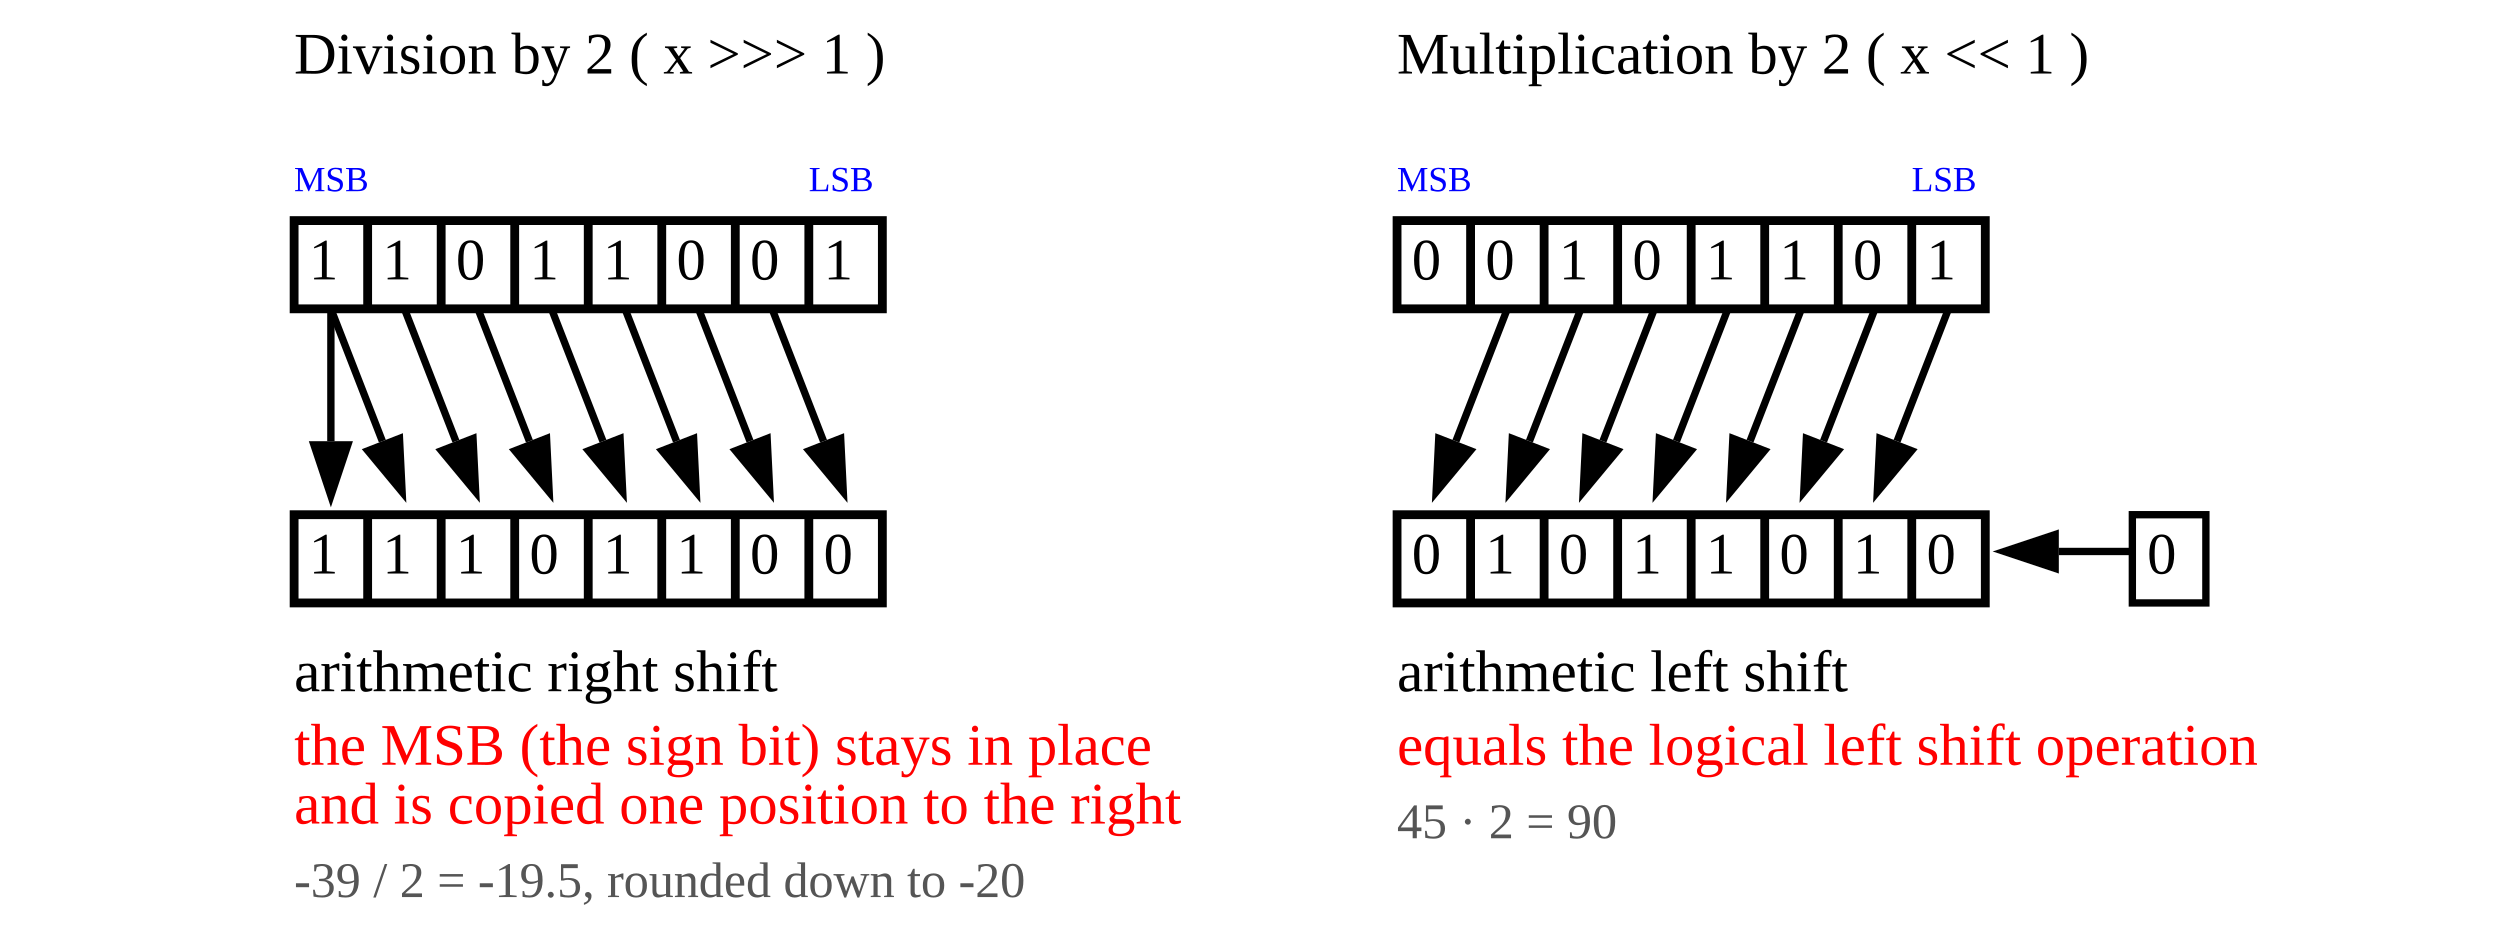
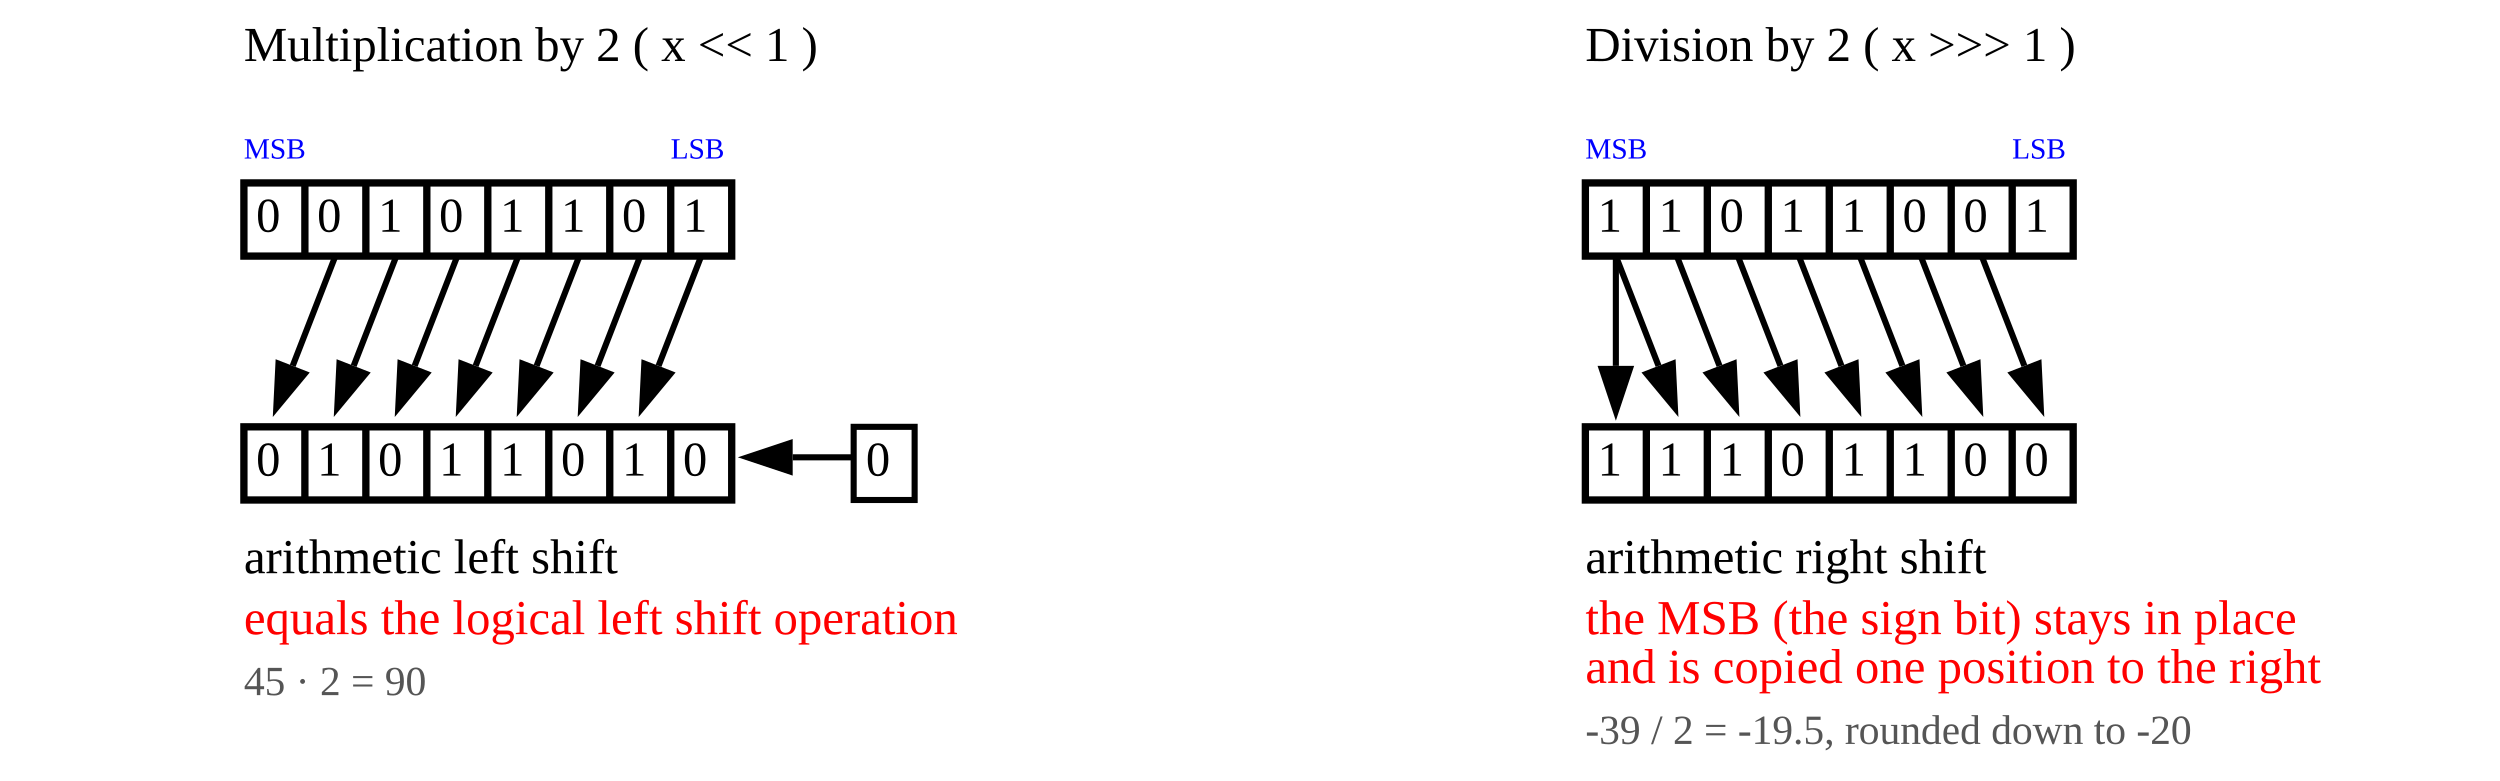
- <svg xmlns="http://www.w3.org/2000/svg" width="170px" height="64px" viewBox="0.0 0.0 170.00 64.00" version="1.1">
+ <svg xmlns="http://www.w3.org/2000/svg" width="205px" height="64px" viewBox="0.0 0.0 205.00 64.00" version="1.1">
  <defs>
    <marker id="arrow" markerWidth="10" markerHeight="10" refX="0" refY="3" orient="auto" markerUnits="strokeWidth">
      <path d="M0,0 L0,6 L9,3 z" fill="black" />
    </marker>
    <g id="array">
      <rect x="5" y="5" width="40" height="6" style="fill:none;stroke:black;stroke-width:0.6px;" />
      <line x1="10" y1="5" x2="10" y2="11" style="fill:none;stroke:black;stroke-width:0.6px;" />
      <line x1="15" y1="5" x2="15" y2="11" style="fill:none;stroke:black;stroke-width:0.6px;" />
      <line x1="20" y1="5" x2="20" y2="11" style="fill:none;stroke:black;stroke-width:0.6px;" />
      <line x1="25" y1="5" x2="25" y2="11" style="fill:none;stroke:black;stroke-width:0.6px;" />
      <line x1="30" y1="5" x2="30" y2="11" style="fill:none;stroke:black;stroke-width:0.6px;" />
      <line x1="35" y1="5" x2="35" y2="11" style="fill:none;stroke:black;stroke-width:0.6px;" />
      <line x1="40" y1="5" x2="40" y2="11" style="fill:none;stroke:black;stroke-width:0.6px;" />
    </g>
  </defs>
-   <text x="20" y="5" font-size="4">Division by 2 ( x &gt;&gt;&gt; 1 )</text>
-   <text x="95" y="5" font-size="4">Multiplication by 2 ( x &lt;&lt; 1 )</text>
+   <text x="20" y="5" font-size="4">Multiplication by 2 ( x &lt;&lt; 1 )</text>
+   <text x="130" y="5" font-size="4">Division by 2 ( x &gt;&gt;&gt; 1 )</text>
  <g transform="translate(0,10)">
    <text x="20" y="3" font-size="2.4" style="fill:blue;">MSB</text>
    <text x="55" y="3" font-size="2.4" style="fill:blue;">LSB</text>
    <use x="15" y="0" href="#array" />
-     <line x1="22.5" y1="11" x2="22.5" y2="20" style="fill:none;stroke:black;stroke-width:0.5px;" marker-end="url(#arrow)" />
-     <line x1="22.5" y1="11" x2="26" y2="20" style="fill:none;stroke:black;stroke-width:0.5px;" marker-end="url(#arrow)" />
-     <line x1="27.5" y1="11" x2="31" y2="20" style="fill:none;stroke:black;stroke-width:0.5px;" marker-end="url(#arrow)" />
-     <line x1="32.5" y1="11" x2="36" y2="20" style="fill:none;stroke:black;stroke-width:0.5px;" marker-end="url(#arrow)" />
-     <line x1="37.5" y1="11" x2="41" y2="20" style="fill:none;stroke:black;stroke-width:0.5px;" marker-end="url(#arrow)" />
-     <line x1="42.5" y1="11" x2="46" y2="20" style="fill:none;stroke:black;stroke-width:0.5px;" marker-end="url(#arrow)" />
-     <line x1="47.5" y1="11" x2="51" y2="20" style="fill:none;stroke:black;stroke-width:0.5px;" marker-end="url(#arrow)" />
-     <line x1="52.5" y1="11" x2="56" y2="20" style="fill:none;stroke:black;stroke-width:0.5px;" marker-end="url(#arrow)" />
+     <line x1="27.5" y1="11" x2="24" y2="20" style="fill:none;stroke:black;stroke-width:0.5px;" marker-end="url(#arrow)" />
+     <line x1="32.5" y1="11" x2="29" y2="20" style="fill:none;stroke:black;stroke-width:0.5px;" marker-end="url(#arrow)" />
+     <line x1="37.5" y1="11" x2="34" y2="20" style="fill:none;stroke:black;stroke-width:0.5px;" marker-end="url(#arrow)" />
+     <line x1="42.5" y1="11" x2="39" y2="20" style="fill:none;stroke:black;stroke-width:0.5px;" marker-end="url(#arrow)" />
+     <line x1="47.5" y1="11" x2="44" y2="20" style="fill:none;stroke:black;stroke-width:0.5px;" marker-end="url(#arrow)" />
+     <line x1="52.5" y1="11" x2="49" y2="20" style="fill:none;stroke:black;stroke-width:0.5px;" marker-end="url(#arrow)" />
+     <line x1="57.5" y1="11" x2="54" y2="20" style="fill:none;stroke:black;stroke-width:0.5px;" marker-end="url(#arrow)" />
+     <rect x="70" y="25" width="5" height="6" style="fill:none;stroke:black;stroke-width:0.5px;" />
+     <line x1="70" y1="27.5" x2="65" y2="27.5" style="fill:none;stroke:black;stroke-width:0.5px;" marker-end="url(#arrow)" />
    <use x="15" y="20" href="#array" />
-     <text x="21" y="9" font-size="4">1</text>
-     <text x="26" y="9" font-size="4">1</text>
-     <text x="31" y="9" font-size="4">0</text>
-     <text x="36" y="9" font-size="4">1</text>
+     <text x="21" y="9" font-size="4">0</text>
+     <text x="26" y="9" font-size="4">0</text>
+     <text x="31" y="9" font-size="4">1</text>
+     <text x="36" y="9" font-size="4">0</text>
    <text x="41" y="9" font-size="4">1</text>
-     <text x="46" y="9" font-size="4">0</text>
+     <text x="46" y="9" font-size="4">1</text>
    <text x="51" y="9" font-size="4">0</text>
    <text x="56" y="9" font-size="4">1</text>
-     <text x="21" y="29" font-size="4">1</text>
+     <text x="21" y="29" font-size="4">0</text>
    <text x="26" y="29" font-size="4">1</text>
-     <text x="31" y="29" font-size="4">1</text>
-     <text x="36" y="29" font-size="4">0</text>
+     <text x="31" y="29" font-size="4">0</text>
+     <text x="36" y="29" font-size="4">1</text>
    <text x="41" y="29" font-size="4">1</text>
-     <text x="46" y="29" font-size="4">1</text>
-     <text x="51" y="29" font-size="4">0</text>
+     <text x="46" y="29" font-size="4">0</text>
+     <text x="51" y="29" font-size="4">1</text>
    <text x="56" y="29" font-size="4">0</text>
-     <text x="20" y="37" font-size="4">arithmetic right shift</text>
-     <text x="20" y="42" font-size="4" fill="red">the MSB (the sign bit) stays in place</text>
-     <text x="20" y="46" font-size="4" fill="red">and is copied one position to the right</text>
-     <text x="20" y="51" font-size="3.4" fill="#555">-39 / 2 = -19.5, rounded down to -20</text>
-     <text x="95" y="3" font-size="2.4" style="fill:blue;">MSB</text>
-     <text x="130" y="3" font-size="2.4" style="fill:blue;">LSB</text>
-     <use x="90" y="0" href="#array" />
-     <line x1="102.5" y1="11" x2="99" y2="20" style="fill:none;stroke:black;stroke-width:0.5px;" marker-end="url(#arrow)" />
-     <line x1="107.5" y1="11" x2="104" y2="20" style="fill:none;stroke:black;stroke-width:0.5px;" marker-end="url(#arrow)" />
-     <line x1="112.5" y1="11" x2="109" y2="20" style="fill:none;stroke:black;stroke-width:0.5px;" marker-end="url(#arrow)" />
-     <line x1="117.5" y1="11" x2="114" y2="20" style="fill:none;stroke:black;stroke-width:0.5px;" marker-end="url(#arrow)" />
-     <line x1="122.5" y1="11" x2="119" y2="20" style="fill:none;stroke:black;stroke-width:0.5px;" marker-end="url(#arrow)" />
-     <line x1="127.5" y1="11" x2="124" y2="20" style="fill:none;stroke:black;stroke-width:0.5px;" marker-end="url(#arrow)" />
-     <line x1="132.5" y1="11" x2="129" y2="20" style="fill:none;stroke:black;stroke-width:0.5px;" marker-end="url(#arrow)" />
-     <rect x="145" y="25" width="5" height="6" style="fill:none;stroke:black;stroke-width:0.5px;" />
-     <line x1="145" y1="27.5" x2="140" y2="27.5" style="fill:none;stroke:black;stroke-width:0.5px;" marker-end="url(#arrow)" />
-     <use x="90" y="20" href="#array" />
-     <text x="96" y="9" font-size="4">0</text>
-     <text x="101" y="9" font-size="4">0</text>
-     <text x="106" y="9" font-size="4">1</text>
-     <text x="111" y="9" font-size="4">0</text>
-     <text x="116" y="9" font-size="4">1</text>
-     <text x="121" y="9" font-size="4">1</text>
-     <text x="126" y="9" font-size="4">0</text>
+     <text x="71" y="29" font-size="4">0</text>
+     <text x="20" y="37" font-size="4">arithmetic left shift</text>
+     <text x="20" y="42" font-size="4" fill="red">equals the logical left shift operation</text>
+     <text x="20" y="47" font-size="3.4" fill="#555">45 · 2 = 90</text>
+     <text x="130" y="3" font-size="2.4" style="fill:blue;">MSB</text>
+     <text x="165" y="3" font-size="2.4" style="fill:blue;">LSB</text>
+     <use x="125" y="0" href="#array" />
+     <line x1="132.5" y1="11" x2="132.5" y2="20" style="fill:none;stroke:black;stroke-width:0.5px;" marker-end="url(#arrow)" />
+     <line x1="132.5" y1="11" x2="136" y2="20" style="fill:none;stroke:black;stroke-width:0.5px;" marker-end="url(#arrow)" />
+     <line x1="137.5" y1="11" x2="141" y2="20" style="fill:none;stroke:black;stroke-width:0.5px;" marker-end="url(#arrow)" />
+     <line x1="142.5" y1="11" x2="146" y2="20" style="fill:none;stroke:black;stroke-width:0.5px;" marker-end="url(#arrow)" />
+     <line x1="147.5" y1="11" x2="151" y2="20" style="fill:none;stroke:black;stroke-width:0.5px;" marker-end="url(#arrow)" />
+     <line x1="152.5" y1="11" x2="156" y2="20" style="fill:none;stroke:black;stroke-width:0.5px;" marker-end="url(#arrow)" />
+     <line x1="157.5" y1="11" x2="161" y2="20" style="fill:none;stroke:black;stroke-width:0.5px;" marker-end="url(#arrow)" />
+     <line x1="162.5" y1="11" x2="166" y2="20" style="fill:none;stroke:black;stroke-width:0.5px;" marker-end="url(#arrow)" />
+     <use x="125" y="20" href="#array" />
    <text x="131" y="9" font-size="4">1</text>
-     <text x="96" y="29" font-size="4">0</text>
-     <text x="101" y="29" font-size="4">1</text>
-     <text x="106" y="29" font-size="4">0</text>
-     <text x="111" y="29" font-size="4">1</text>
-     <text x="116" y="29" font-size="4">1</text>
-     <text x="121" y="29" font-size="4">0</text>
-     <text x="126" y="29" font-size="4">1</text>
-     <text x="131" y="29" font-size="4">0</text>
+     <text x="136" y="9" font-size="4">1</text>
+     <text x="141" y="9" font-size="4">0</text>
+     <text x="146" y="9" font-size="4">1</text>
+     <text x="151" y="9" font-size="4">1</text>
+     <text x="156" y="9" font-size="4">0</text>
+     <text x="161" y="9" font-size="4">0</text>
+     <text x="166" y="9" font-size="4">1</text>
+     <text x="131" y="29" font-size="4">1</text>
+     <text x="136" y="29" font-size="4">1</text>
+     <text x="141" y="29" font-size="4">1</text>
    <text x="146" y="29" font-size="4">0</text>
-     <text x="95" y="37" font-size="4">arithmetic left shift</text>
-     <text x="95" y="42" font-size="4" fill="red">equals the logical left shift operation</text>
-     <text x="95" y="47" font-size="3.4" fill="#555">45 · 2 = 90</text>
+     <text x="151" y="29" font-size="4">1</text>
+     <text x="156" y="29" font-size="4">1</text>
+     <text x="161" y="29" font-size="4">0</text>
+     <text x="166" y="29" font-size="4">0</text>
+     <text x="130" y="37" font-size="4">arithmetic right shift</text>
+     <text x="130" y="42" font-size="4" fill="red">the MSB (the sign bit) stays in place</text>
+     <text x="130" y="46" font-size="4" fill="red">and is copied one position to the right</text>
+     <text x="130" y="51" font-size="3.4" fill="#555">-39 / 2 = -19.5, rounded down to -20</text>
  </g>
</svg>
